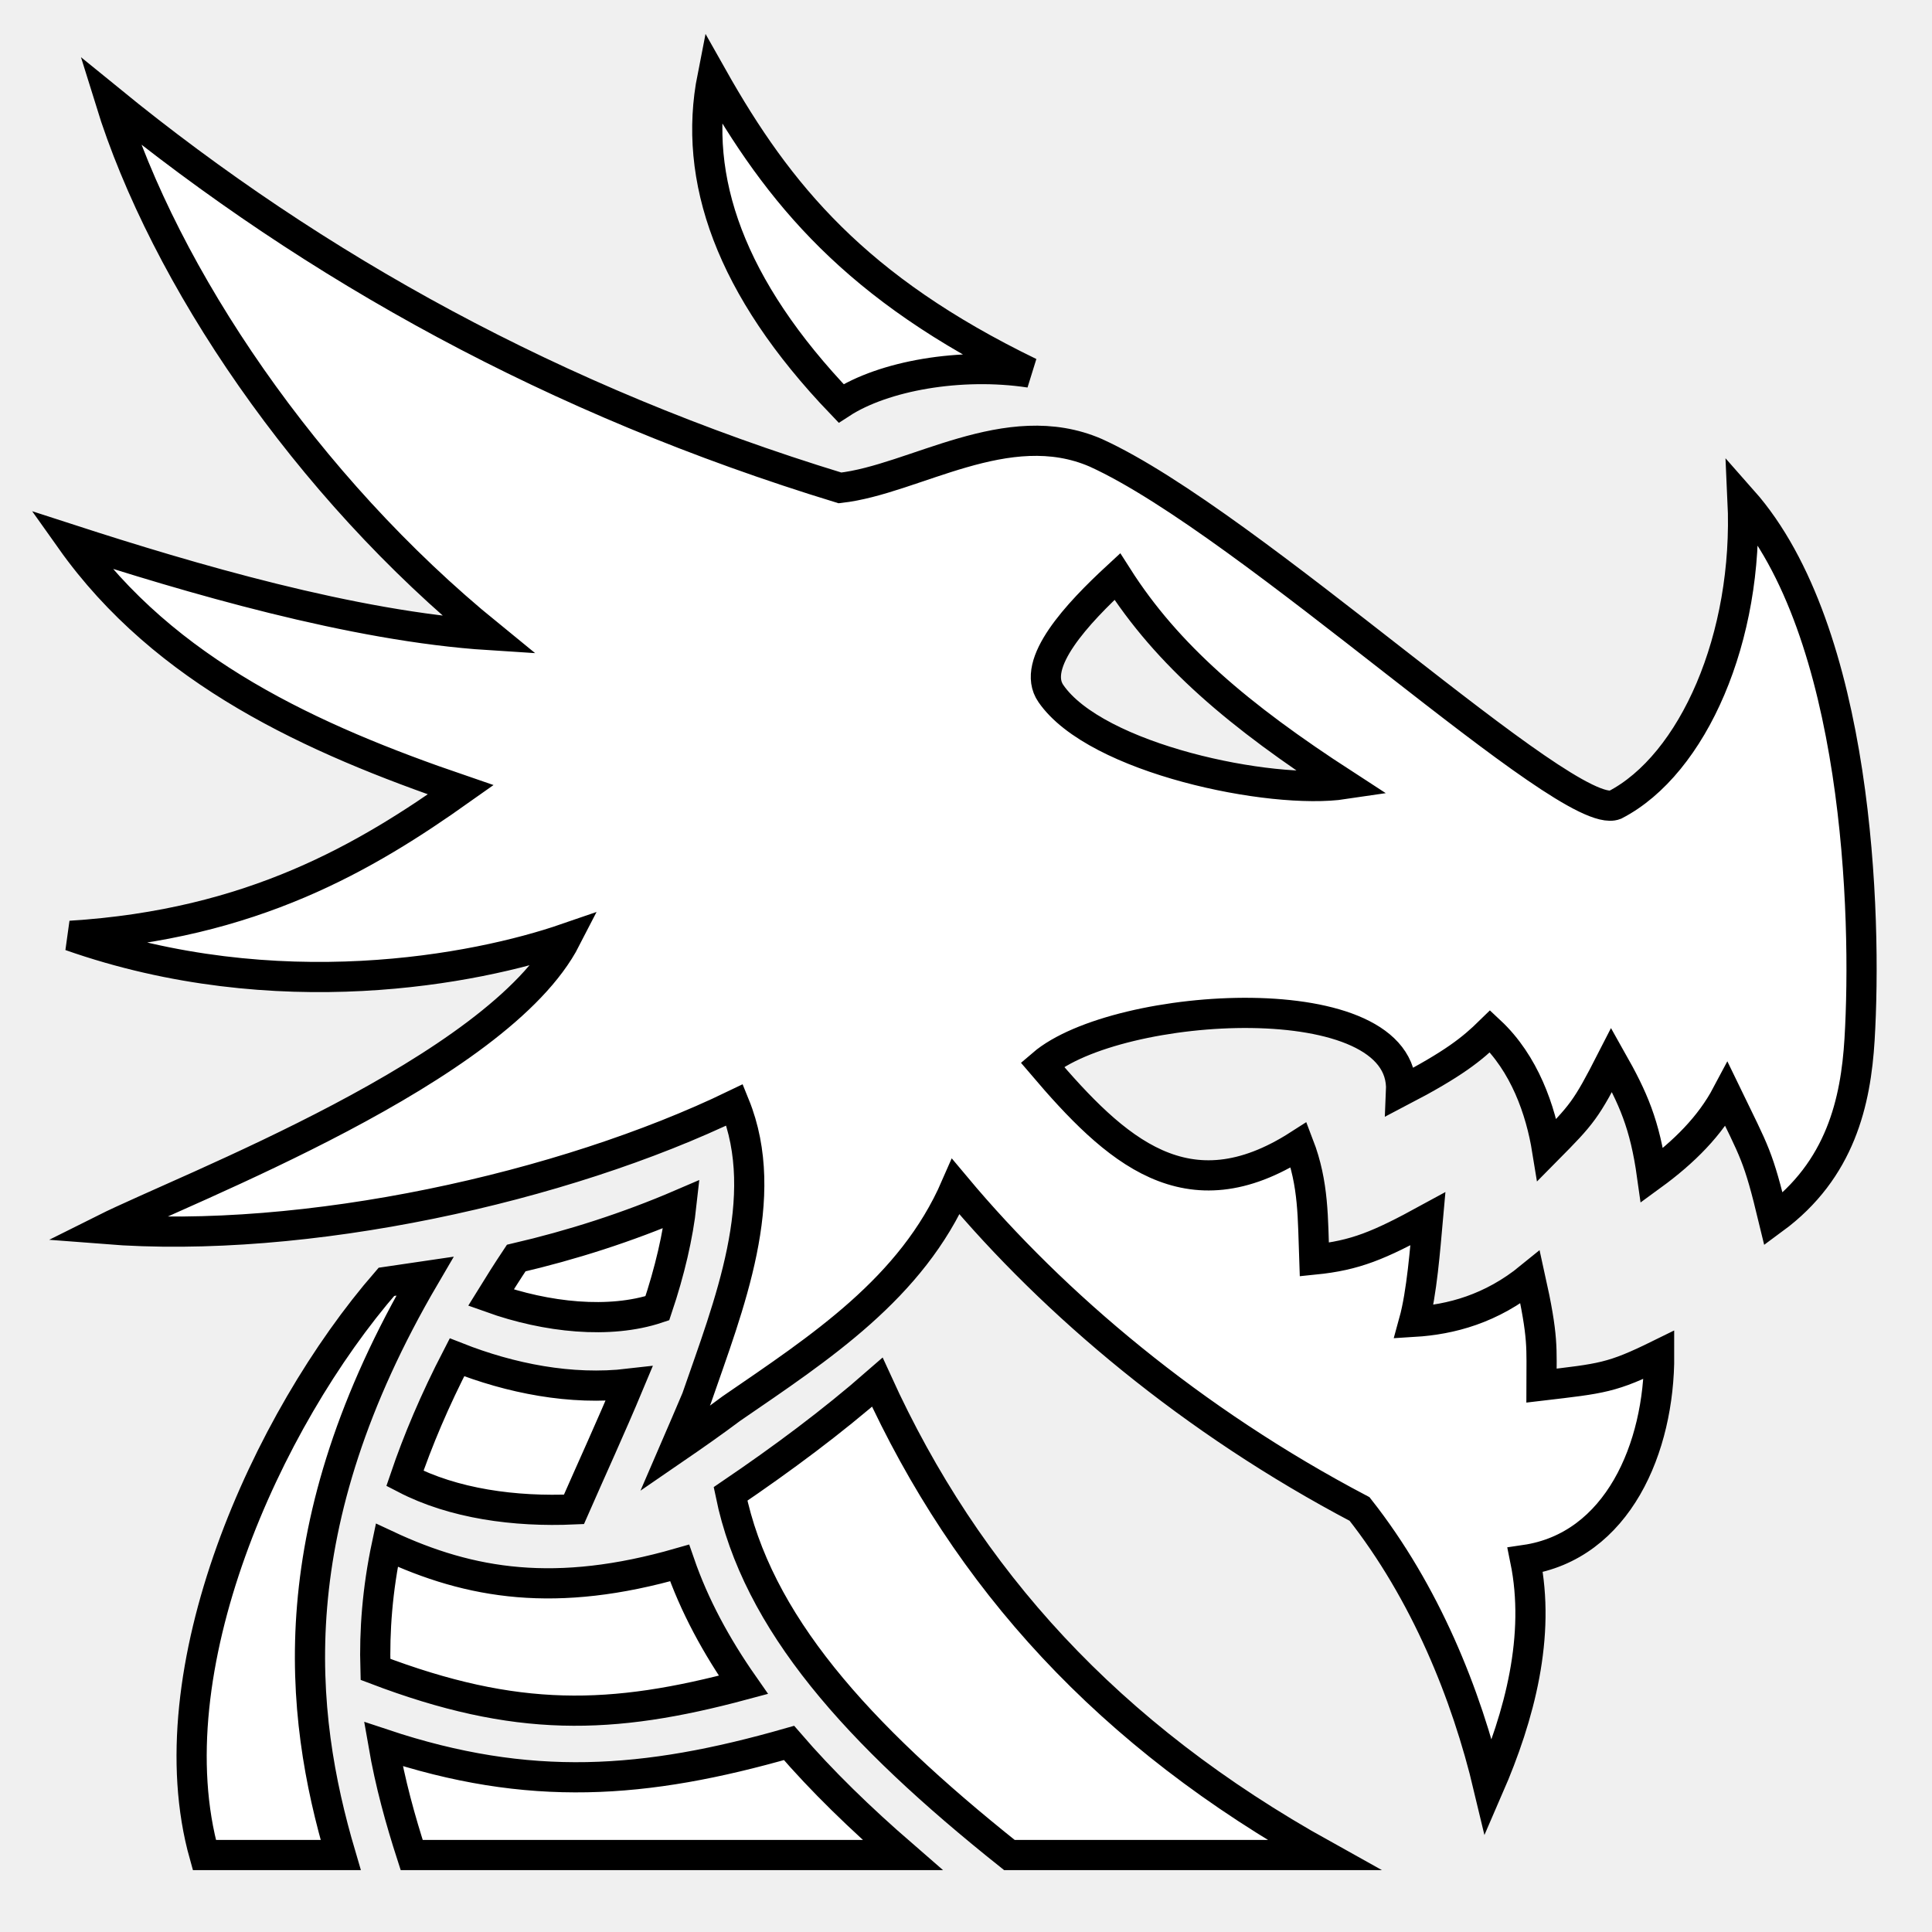
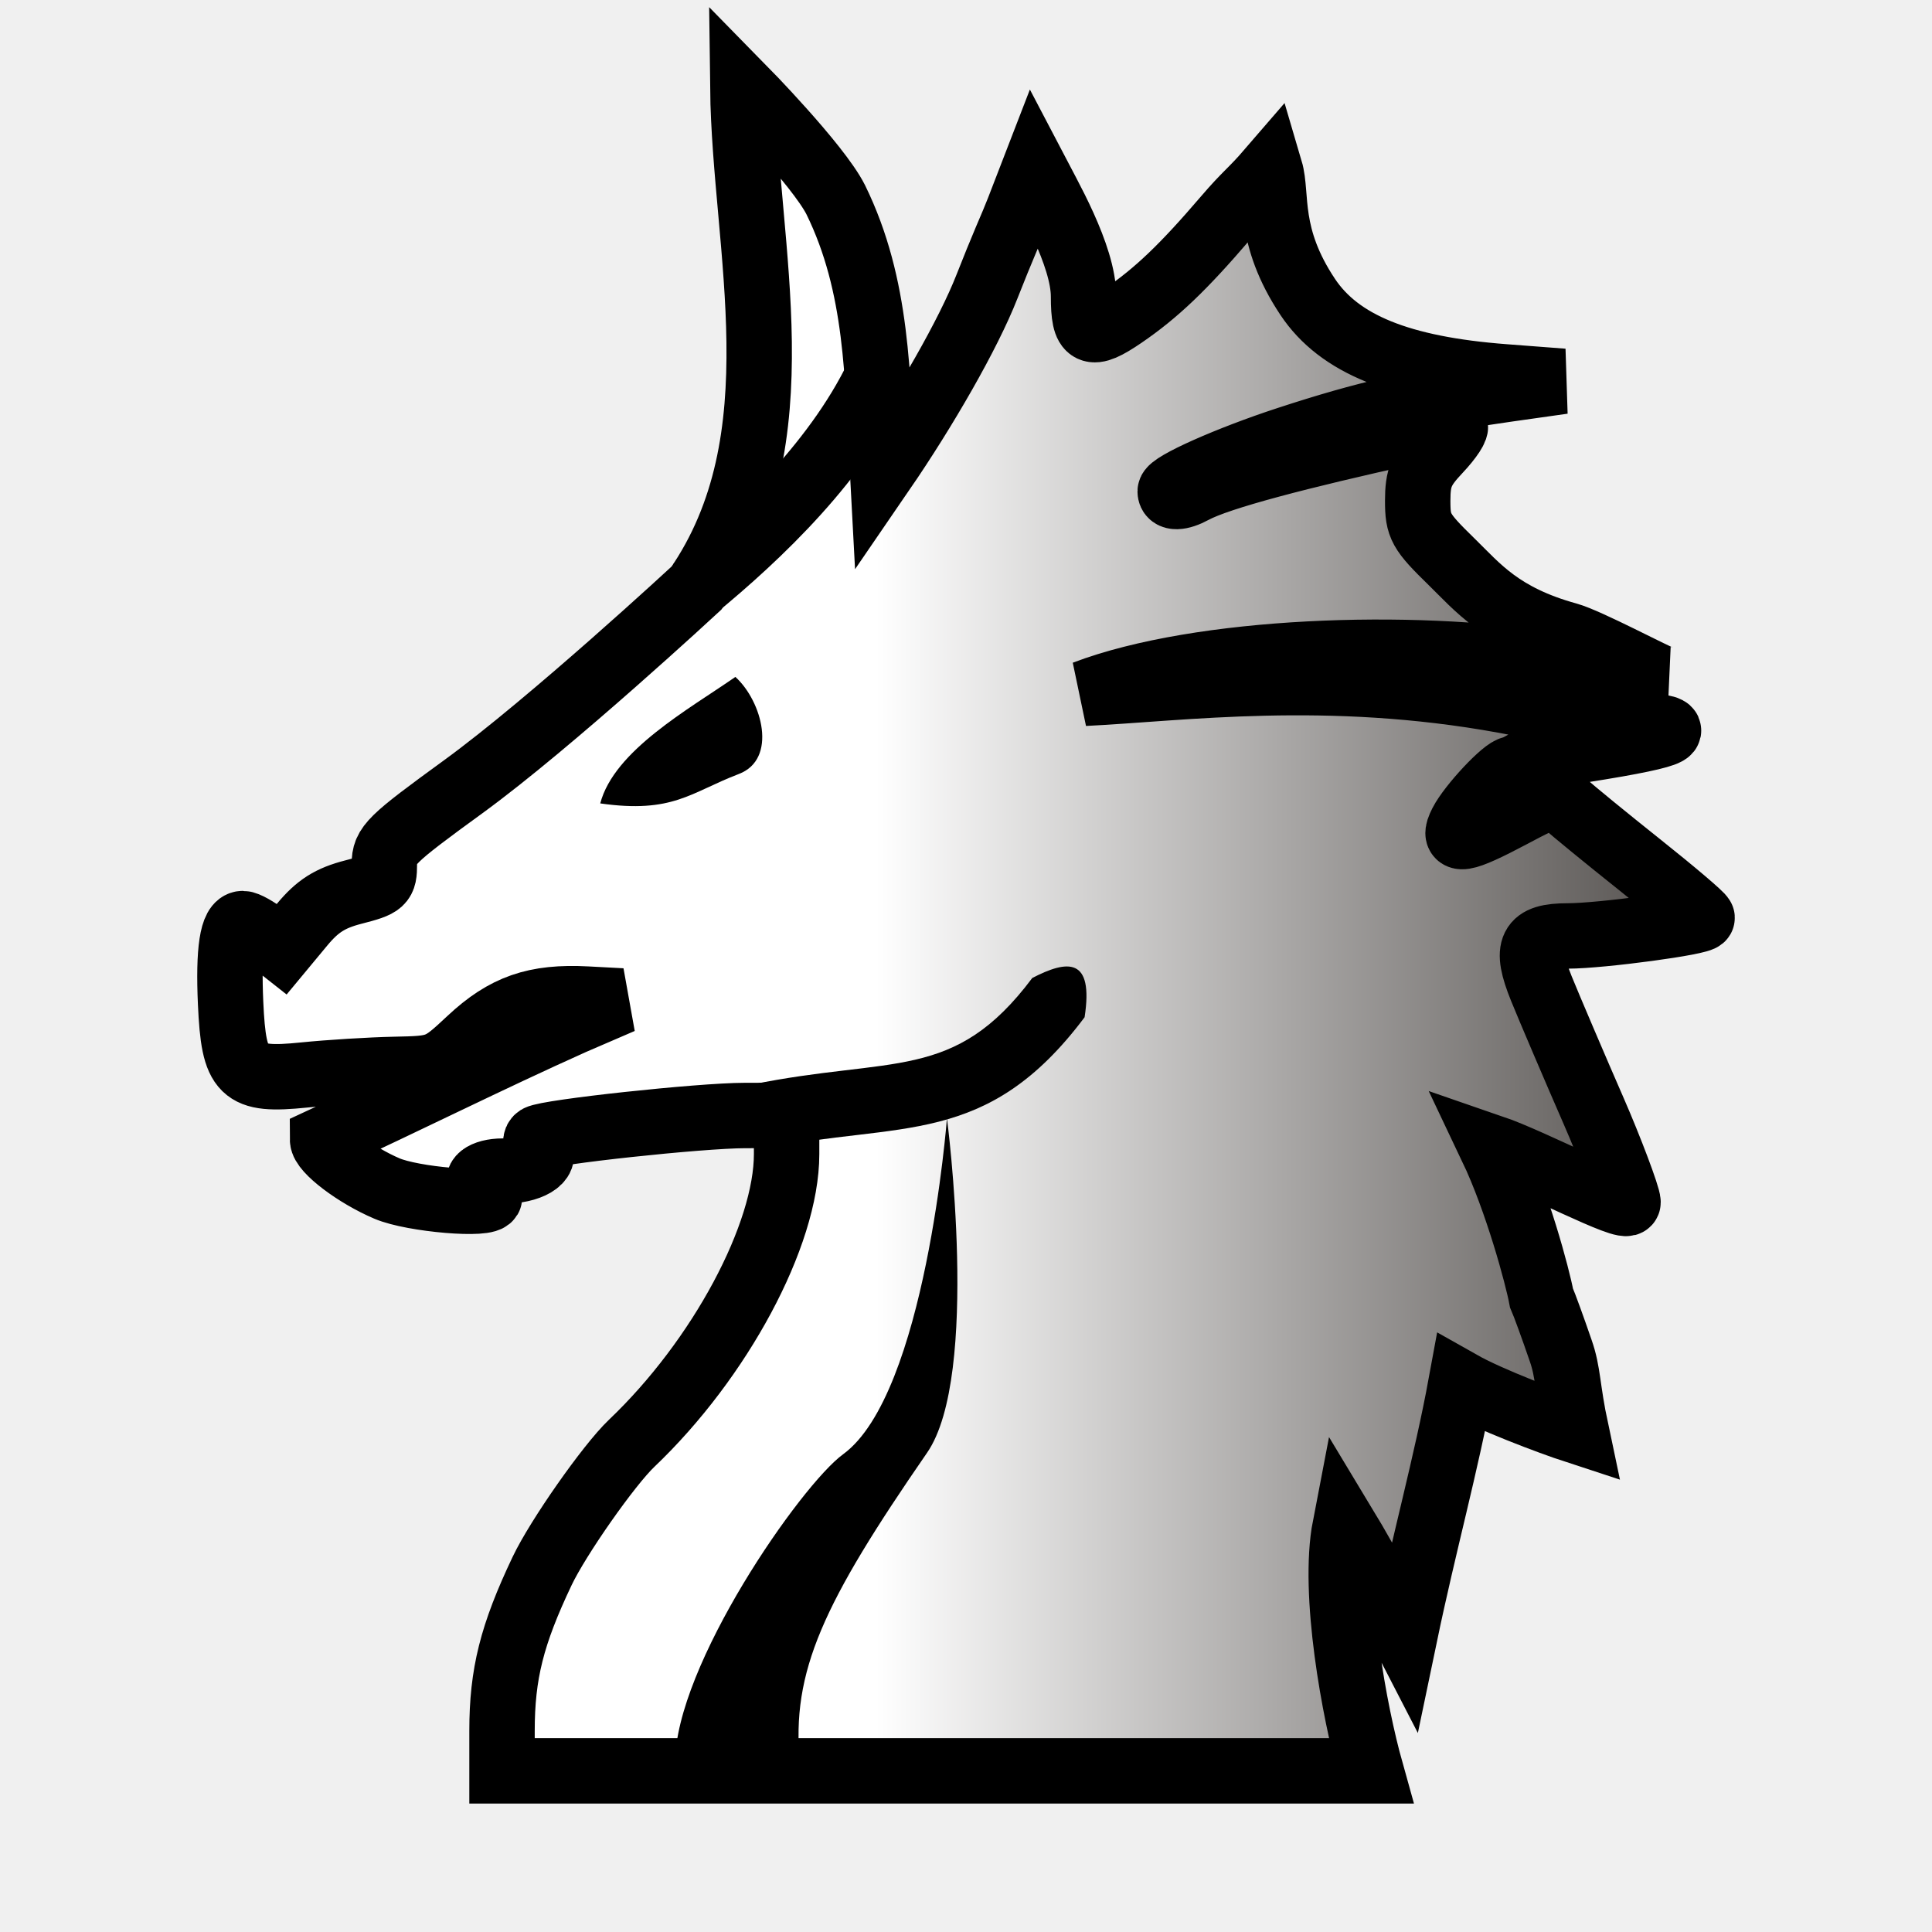
- <svg xmlns="http://www.w3.org/2000/svg" viewBox="0 0 512 512" style="height: 512px; width: 512px;">
-   <g class="" transform="translate(0,0)" style="">
-     <path d="M188.8 20.38c-5.3 26.85 4.6 55.74 34.1 86.52 11.2-7.29 31.6-10.94 50-8.16-46-22.31-66.5-47.13-84.1-78.36zM29.19 26.62C43.56 73.08 81.09 128.8 129.6 168.3 93.51 166 49.93 153.1 18.76 143c24.96 35.2 64.17 52.9 103.34 66.3C97.13 227 66.99 245 18.66 248c54.64 19.2 107.54 8.9 131.34.7-17.9 34.9-100.72 66.2-122.31 77 53.26 4.2 121.71-11 167.01-32.9 10 24.6-1.6 53.2-10.1 77.8-1.9 4.5-3.8 8.9-5.7 13.3 5.1-3.5 10.1-7 14.9-10.6 23.6-16.2 47.8-31.9 59.5-58.8 26.1 31.2 62.7 62.1 107 85.4 17.4 22.1 28.3 49 34.2 73.8 8.3-19.1 13.8-40.2 9.7-60.3 24.5-3.6 35.6-29.7 35.5-54.4-12.6 6.2-15.1 6.3-31.2 8.2 0-10.1.6-12.5-3-28.7-10.3 8.4-21 11.2-30.8 11.8 2.1-7.6 3-19.5 3.7-27.3-13 7.1-19.2 9.7-30.1 10.8-.4-10.9-.1-20-4.1-30.4-29.6 19-48.6 1.5-68-21.3 19.8-17 96.4-21.8 95.1 7.1 14-7.3 18.8-11.2 23.6-15.9 9.1 8.5 13.4 20.9 15.1 31.4 9.3-9.4 10.3-10.5 17.1-23.8 5.7 10.1 8.8 17 10.7 30.6 8.5-6.2 15.4-13.1 19.8-21.4 7.5 15.5 8.3 16 12.4 33 17.8-13.1 21.8-31.2 22.8-47.6 2-33-.3-108.2-31-142.9 1.7 36.3-13.1 70-33.8 80.7-12.6 4.9-96.5-74.6-137.6-93.3-23.5-10.2-48.1 7.1-67.8 9.3C147 106.2 83.57 70.94 29.19 26.62zM296.1 152.8c13.3 20.9 32.2 36.9 60.1 55-19.4 2.9-65.8-6.7-77.7-24-5.5-7.9 7.1-21.3 17.6-31zM180.6 319.1c-14.4 6.2-29.2 10.9-43.8 14.3-2.4 3.6-4.6 7.1-6.7 10.5 14.8 5.3 31.5 7 44.1 2.8 3.3-9.8 5.5-19.3 6.4-27.6zm-68 19.1-10.2 1.5c-31.81 36.6-61.9 103.2-48.24 151.9h36.13c-11.12-37.7-16.53-87.1 22.31-153.4zm8.5 21.5c-5.9 11.4-10.4 22.1-13.8 32.1 12.9 6.7 29.1 8.9 44.8 8.2 4.6-10.5 9.8-21.8 14.6-33.3-15.4 1.8-31.4-1.4-45.6-7zm111.4 6.6c-12 10.5-25.2 20.3-38.9 29.6 7 34 33.4 63.4 73.9 95.7h83.3c-57.2-31.8-94.6-73.3-118.3-125.3zm-130 43.2c-2.5 11.8-3.3 22.7-3 32.9 37.3 14.2 62.5 13.5 97.5 4.1-7.2-10.3-13-21-16.9-32.3-32.7 9.4-55.4 5.7-77.6-4.7zm106.6 52.4c-38.1 10.9-68.8 13.2-107.5.3 1.8 10.4 4.5 20.1 7.5 29.4h130.1c-11.3-9.8-21.4-19.6-30.1-29.7z" fill="#fff" fill-opacity="1" stroke="#000000" stroke-opacity="1" stroke-width="8" />
+ <svg xmlns="http://www.w3.org/2000/svg" clip-rule="evenodd" fill-rule="evenodd" height="177.17" image-rendering="optimizeQuality" shape-rendering="geometricPrecision" viewBox="0 0 50 50" width="177.17">
+   <linearGradient id="a" gradientUnits="userSpaceOnUse" x1="85.857" x2="113.39" y1="4.634" y2="4.634">
+     <stop offset="0" stop-color="#fff" />
+     <stop offset="1" stop-color="#1f1a17" />
+   </linearGradient>
+   <g transform="translate(-63.19173 19.37518)">
+     <path d="m98.669 26.454c-.425-1.518-.998-4.603-.668-6.315.609 1.008 1.14 2.046 1.543 2.827.5-2.4 1.078-4.464 1.459-6.538.736.416 2.298 1.006 2.98 1.229-.237-1.117-.198-1.504-.402-2.082-.196-.572-.419-1.185-.496-1.361-.103-.552-.624-2.5-1.289-3.898 1.106.38 3.529 1.673 3.529 1.423 0-.156-.468-1.397-.893-2.369-.417-.952-1.177-2.732-1.35-3.162-.432-1.07-.285-1.361.684-1.361.859 0 3.483-.354 3.476-.469-.002-.05-.729-.668-1.613-1.372-.885-.705-1.748-1.411-1.919-1.57-.301-.28-.344-.272-1.384.28-1.284.682-1.576.728-1.31.209.232-.453 1.122-1.401 1.314-1.401.079 0 .572-.304.572-.304 7.259-1.046.815-.702 1.223-1.052-.176-.059-1.077-.245-2.002-.413-4.589-.837-8.346-.311-10.867-.188 2.999-1.141 8.479-1.317 12.068-.746 2.23.355 2.402.445 2.882.36-.176-.048-1.925-.979-2.443-1.122-1.732-.478-2.333-1.24-3.002-1.893-.809-.79-.879-.916-.879-1.581 0-.602.091-.819.541-1.297.298-.316.488-.607.422-.648-.066-.041-.616.036-1.222.17-2.74.606-4.876 1.156-5.544 1.519-.347.189-.603.194-.603.013 0-.179 1.518-.855 3.042-1.353 2.04-.667 3.306-.955 5.684-1.292l1.441-.204-1.521-.116c-2.692-.205-4.271-.846-5.085-2.065-1.059-1.587-.778-2.632-.973-3.292-.507.588-.596.593-1.161 1.253-1.088 1.271-1.784 1.935-2.644 2.523-.849.58-1.025.494-1.025-.499 0-1.061-.944-2.671-1.274-3.304-.435 1.126-.418 1.103-.735 1.841-.113.264-.333.805-.488 1.201-.484 1.239-1.611 3.191-2.707 4.789-.133-2.44-.112-4.792-1.21-7.031-.457-.906-2.404-2.888-2.404-2.888.049 4.134 1.476 9.076-1.198 12.938 0 0-3.765 3.489-6.037 5.142-1.889 1.374-2.042 1.524-2.042 2.003 0 .487-.047.53-.799.723-.603.155-.929.361-1.327.84l-.528.636-.419-.33c-.231-.181-.497-.33-.591-.33-.271 0-.377.693-.315 2.064.082 1.811.294 2.018 1.898 1.855.66-.067 1.717-.132 2.349-.145 1.133-.023 1.158-.032 1.943-.766.911-.852 1.694-1.125 3.029-1.054l.904.048-1.27.548c-2.18.978-4.299 2.041-6.473 3.044.001.269.855.917 1.667 1.263.668.286 2.656.452 2.656.222 0-.096-.073-.219-.163-.274-.282-.174.002-.399.503-.399.692 0 1.171-.283.943-.557-.102-.123-.116-.253-.032-.305.242-.149 4.196-.576 5.354-.577l1.081-.002v1.001c0 2.093-1.723 5.308-4.011 7.485-.589.561-1.903 2.435-2.316 3.304-.784 1.65-1.038 2.663-1.038 4.139v1.033z" fill="url(#a)" stroke="#000" stroke-linecap="square" stroke-width="1.693" />
+     <path d="m82.224-1.857c-1.209.84-3.138 1.903-3.498 3.274 1.882.267 2.33-.281 3.588-.762 1.005-.384.604-1.88-.09-2.511z" />
+     <path d="m80.663 26.245c0-2.513 3.262-7.193 4.348-7.984 2.139-1.558 2.688-8.696 2.688-8.696s.87 6.651-.514 8.656c-2.683 3.888-3.522 5.656-3.291 8.028z" />
+     <path d="m89.907 5.935c-2.027 2.705-3.613 2.012-7.28 2.762l.34 1.658c3.519-.719 5.751-.011 8.294-3.404.241-1.566-.446-1.486-1.354-1.016z" />
+     <path d="m81.158-4.136c1.656-1.361 3.791-3.371 4.851-5.726" fill="none" stroke="#000" stroke-width="1.693" />
  </g>
</svg>
